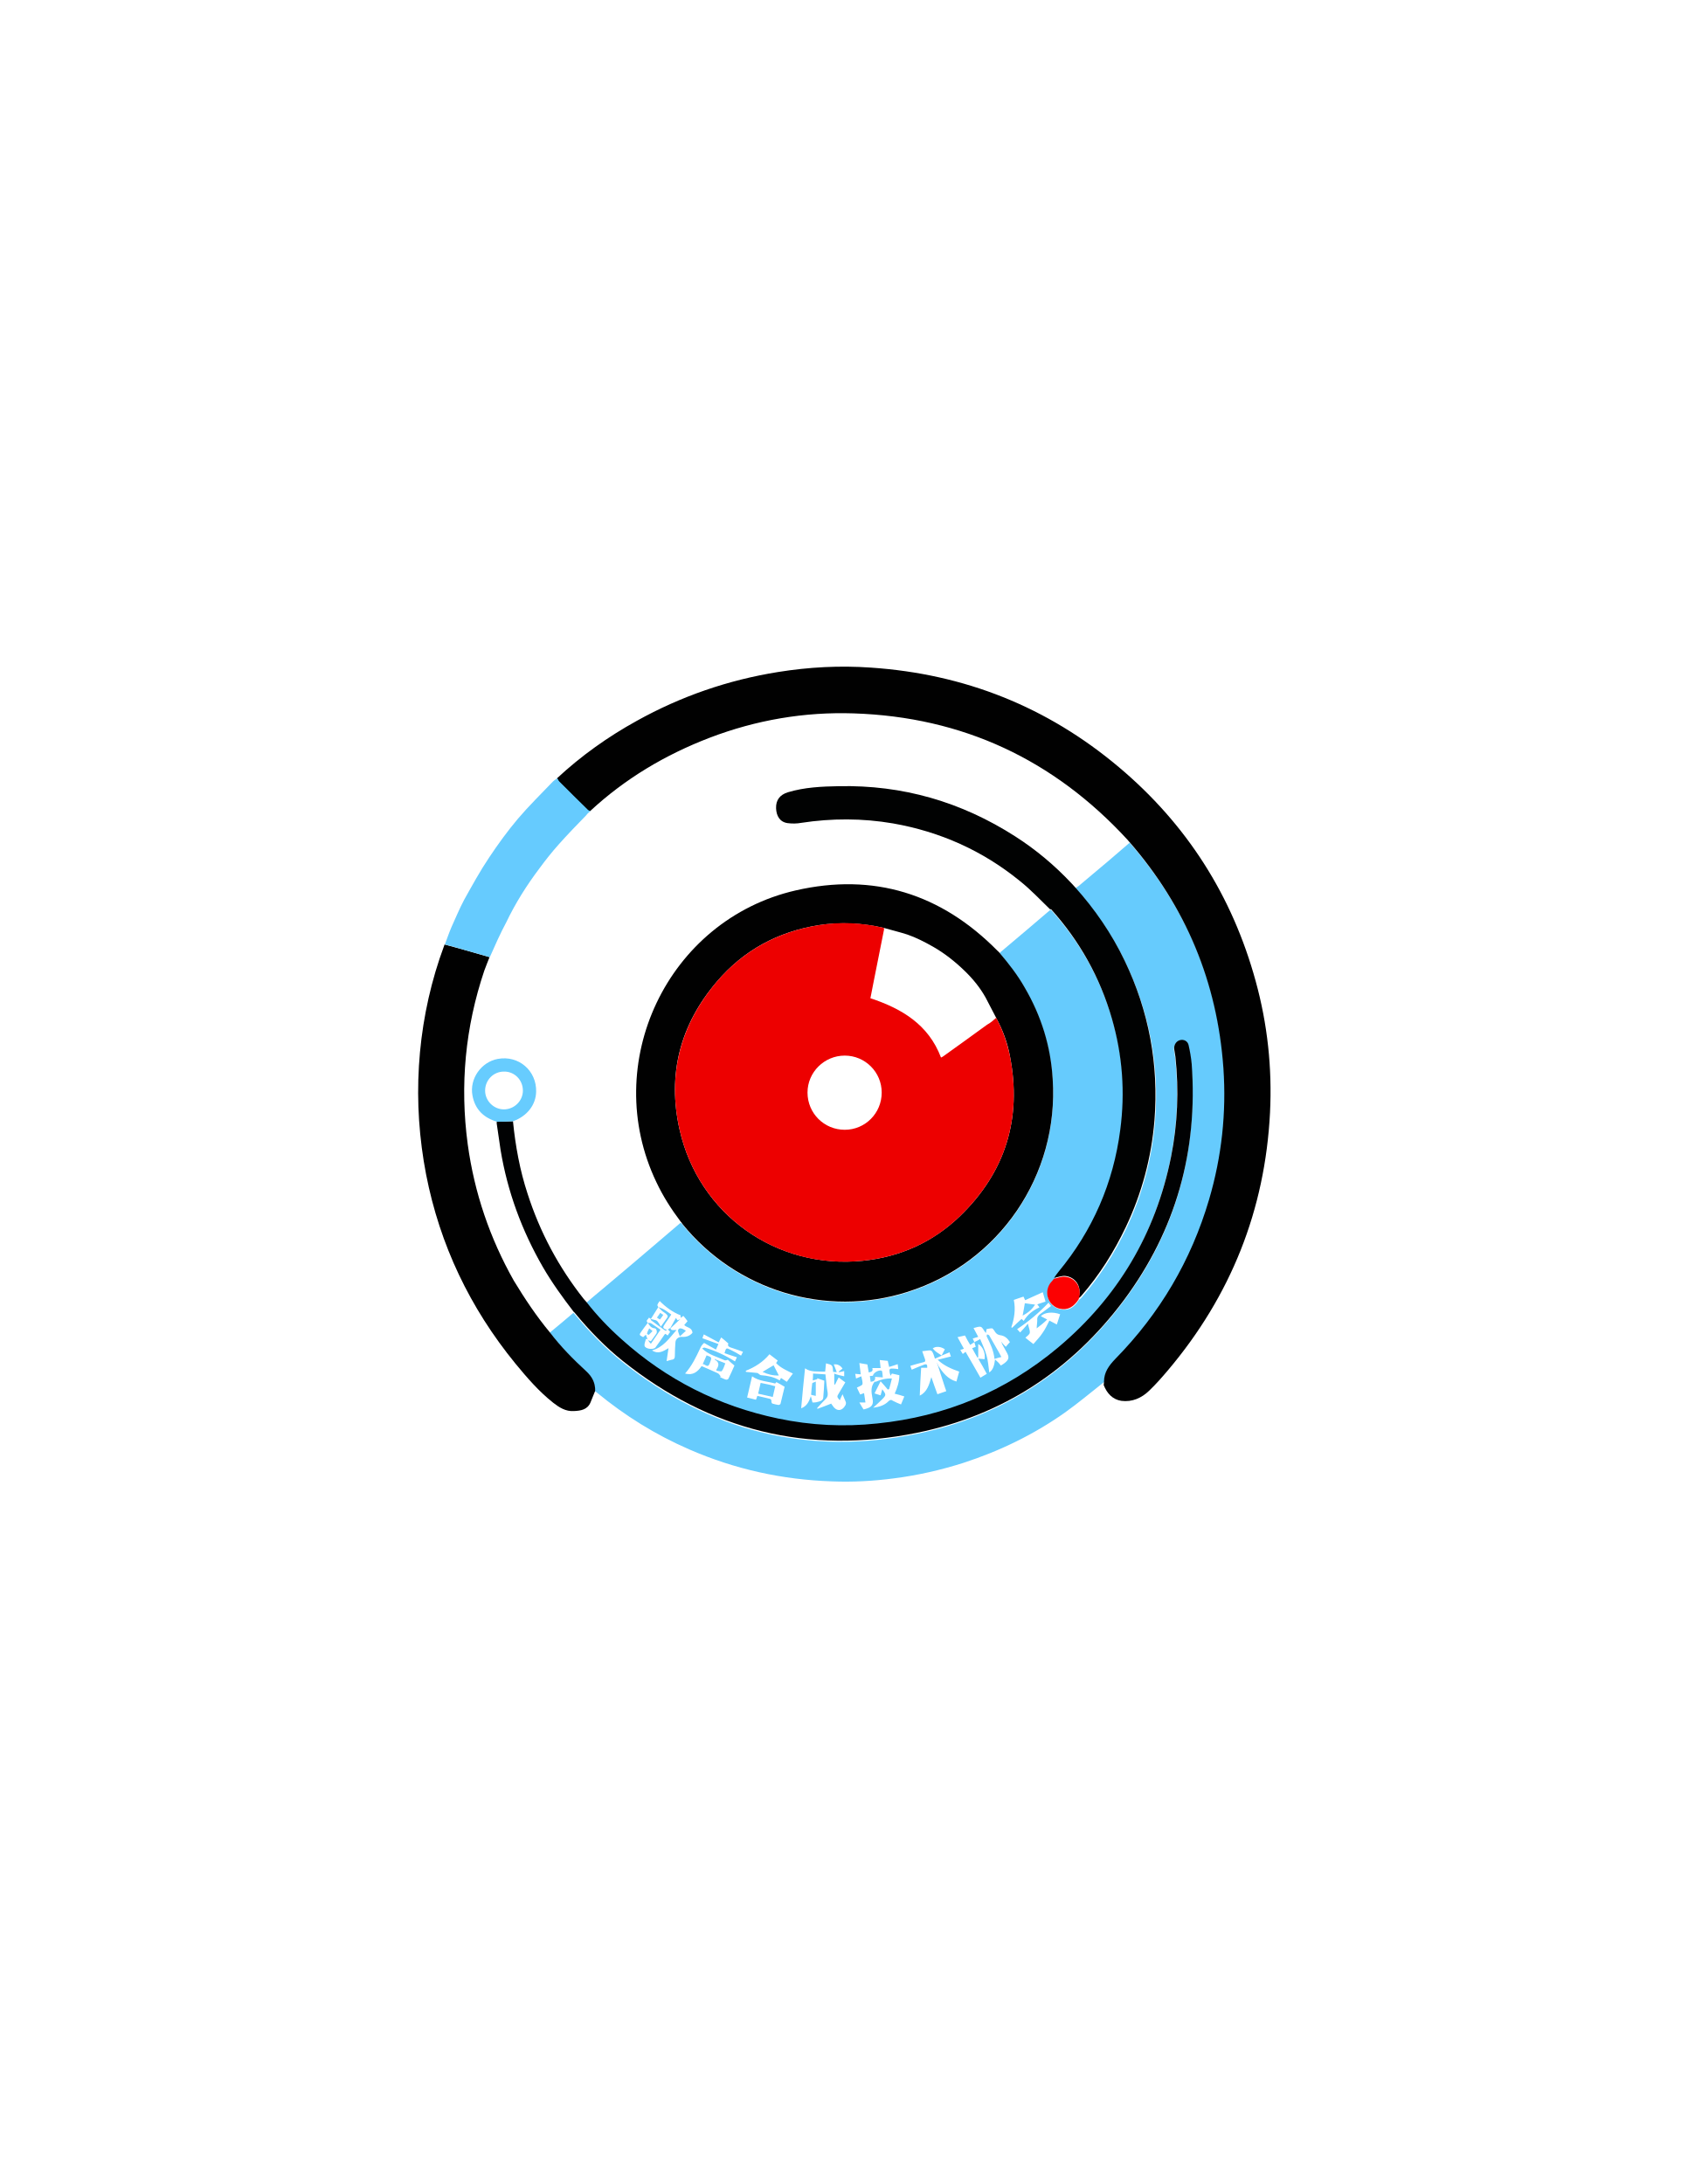
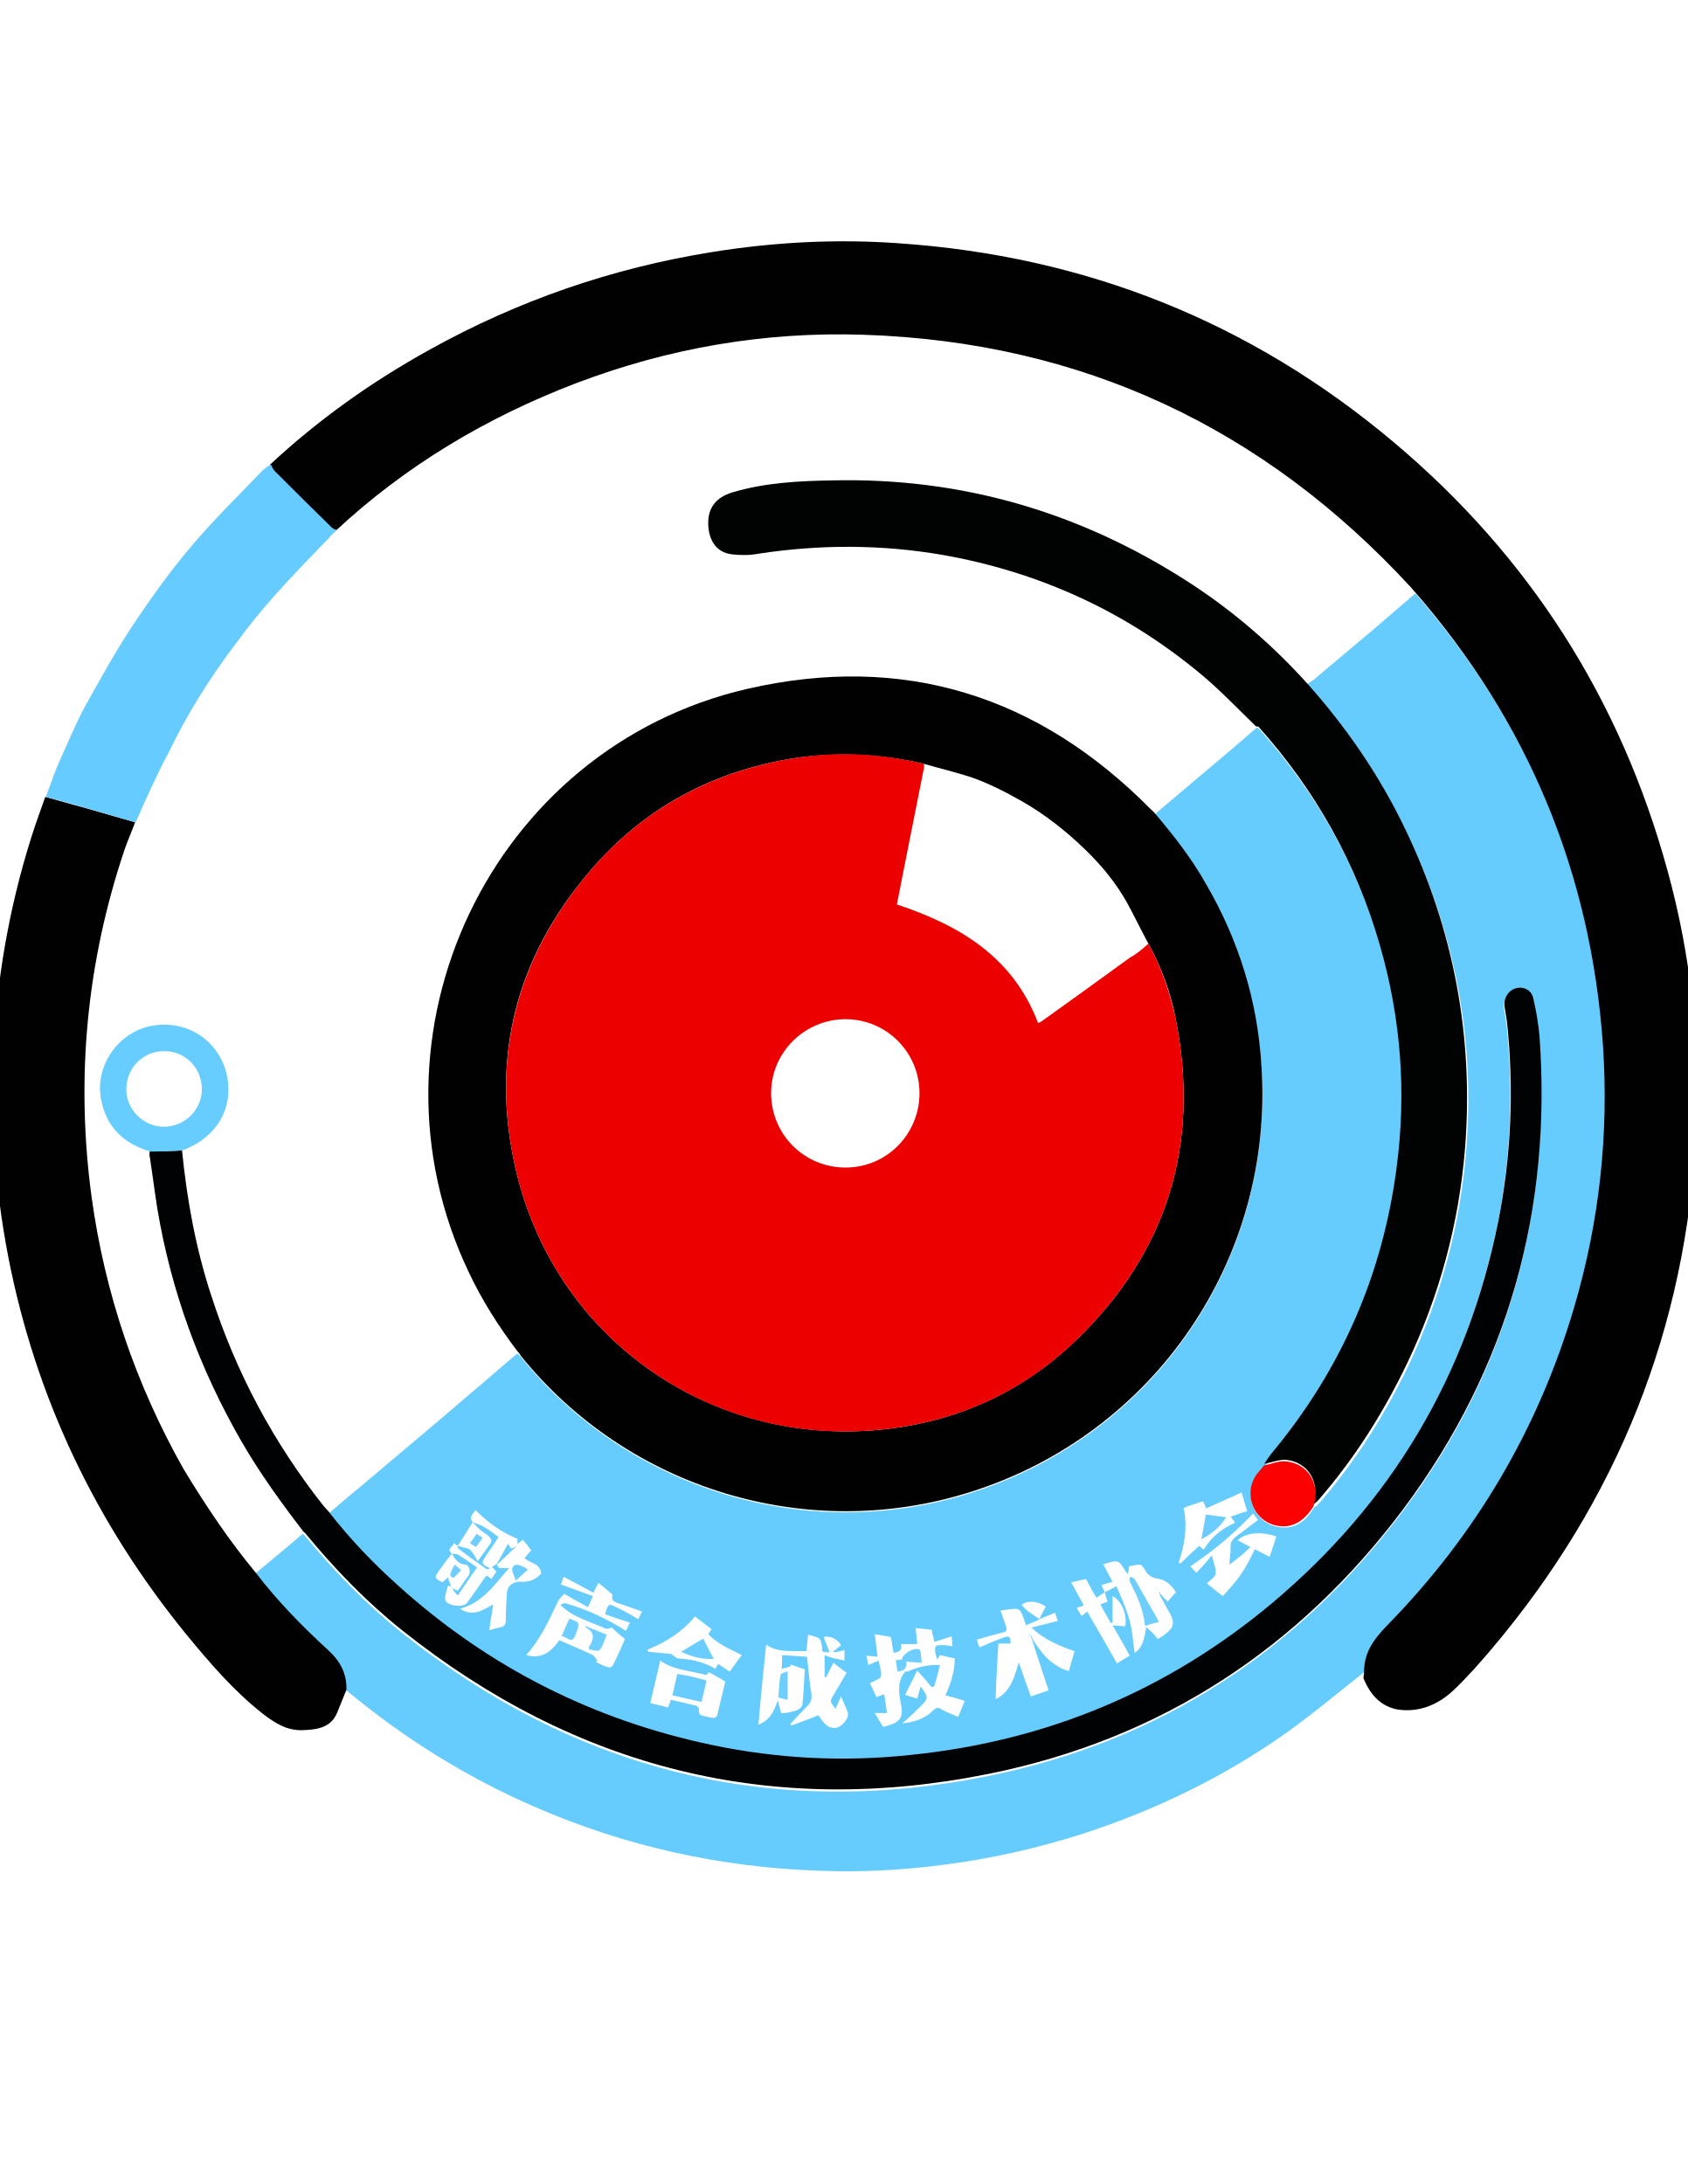
- <svg xmlns="http://www.w3.org/2000/svg" version="1.1" id="图层_1" x="0px" y="0px" viewBox="0 0 612 792" style="enable-background:new 0 0 612 792;" xml:space="preserve">
+ <svg xmlns="http://www.w3.org/2000/svg" version="1.1" id="图层_1" x="0px" y="0px" viewBox="153 198 306 396" style="enable-background:new 0 0 612 792;" xml:space="preserve">
  <style type="text/css">
	.st0{fill:#66CBFD;}
	.st1{fill:#010101;}
	.st2{fill:#66CBFE;}
	.st3{fill:#010202;}
	.st4{fill:#010203;}
	.st5{fill:#FC0102;}
	.st6{fill:#6FCEFE;}
	.st7{fill:#67CCFE;}
	.st8{fill:#ED0000;}
	.st9{fill:#6ECEFE;}
	.st10{fill:#6ACDFE;}
	.st11{fill:#69CCFE;}
</style>
  <g>
    <g>
      <path class="st0" d="M400.3,501.2c-4.7,3.7-9.2,7.5-14.1,11c-11.3,8-23.7,14-36.9,18.3c-8.2,2.6-16.5,4.5-25.1,5.6    c-7.5,1-15,1.4-22.6,1.1c-17.9-0.6-35.2-4.4-51.7-11.6c-12.2-5.3-23.3-12.2-33.6-20.7c-0.2-0.2-0.4-0.3-0.6-0.4    c0.1-2.9-1.1-5.2-3.3-7.2c-4.7-4.3-9.2-9-13.1-14c2.9-2.4,5.8-4.8,8.6-7.2c0.2,0.2,0.3,0.3,0.5,0.5c5.2,6.3,10.9,12.2,17.4,17.4    c31.5,25.1,67.1,34,106.5,26c31.1-6.3,56.1-22.7,75.1-48.1c19-25.4,26.9-54.1,24.6-85.7c-0.2-2.3-0.6-4.5-1.1-6.7    c-0.4-1.6-1.9-2.3-3.2-1.9c-1.4,0.4-2.3,1.9-2,3.5c0.1,0.8,0.3,1.6,0.4,2.5c1.3,12.2,0.8,24.4-1.6,36.4    c-5.7,27.8-19.3,50.9-41,69.1c-18.9,15.9-40.8,25-65.5,27.5c-12.1,1.2-24.1,0.6-36-1.8c-21.5-4.4-40.5-14.1-56.8-28.8    c-4.6-4.2-8.9-8.6-12.7-13.5c1.9-1.6,3.8-3.3,5.8-4.9c6.5-5.5,13.1-11,19.6-16.6c3-2.5,5.9-5.1,8.9-7.6c0.2,0.2,0.4,0.4,0.6,0.6    c19.5,24.2,52,34.1,81.6,24.7c33.3-10.5,55-42.3,52.7-77.2c-0.8-11.8-4.2-22.9-10.1-33.1c-2.6-4.5-5.8-8.7-9.2-12.7    c0.2-0.2,0.4-0.5,0.7-0.7c5.9-5,11.9-10,17.8-15.1c0.1,0.1,0.3,0.2,0.4,0.3c10.4,11.6,17.8,24.8,22.1,39.8    c3.8,13.2,4.8,26.6,3,40.2c-2.5,19.3-10,36.5-22.4,51.5c-0.6,0.7-1,1.5-1.6,2.2l0,0c-0.1,0.1-0.2,0.1-0.3,0.2    c-0.4,0.5-0.9,1-1.3,1.6c-2.3,3.4-0.5,8.2,3.6,9.1c2.8,0.6,5-0.4,6.8-3.4c0.4-0.3,0.8-0.6,1.1-1c6.5-7.5,11.8-15.9,16.1-24.9    c5.8-12.3,9.3-25.2,10.4-38.7c1.7-20.3-2-39.6-10.8-57.9c-4.7-9.8-10.8-18.7-18.1-26.8c0.4-0.3,0.8-0.5,1.2-0.8    c3.6-3,7.1-6,10.7-9c2.6-2.2,5.2-4.5,7.8-6.7c0,0,0.1,0,0.1,0.1c20.5,23.6,32,50.9,34.1,82.1c1.1,16.2-0.6,32.1-5.2,47.6    c-6.5,22.1-17.9,41.4-34,57.8c-2.3,2.4-4.1,4.9-4.1,8.3C400.4,501.1,400.3,501.1,400.3,501.2z M238.7,474    c-0.9,1.4-1.8,2.9-2.7,4.3c-0.2-0.1-0.4-0.3-0.7-0.5c-0.2,0.7-1.4,1-0.4,1.9c-0.8,1-1.6,2.1-2.3,3.1c-0.9,1.3-0.9,1.3,0.6,2.1    c0.2-0.2,0.5-0.4,1-0.9c0.2,0.7,0.4,1.2,0.6,1.6c-0.2,0-0.6-0.1-0.6,0c-0.2,0.8-0.6,1.7-0.5,2.4c0.2,1.2,3.3,1.6,4,0.6    c1.1-1.5,2.2-3.1,3.3-4.7c0.1-0.1,0.2-0.1,0.3-0.2c0.3,0.2,0.5,0.4,0.8,0.6c0.3-0.5,0.6-0.9,0.9-1.3c-0.3-0.4-0.6-0.6-0.8-0.9    c0.3-0.2,0.5-0.3,0.8-0.5c0.2,0.2,0.3,0.6,0.6,0.7c0.5,0.1,1,0,1.7,0c-2.7,3.1-4.8,6.3-8.9,7.4c2.3,1.5,4.1,0.3,6-0.8    c-0.2,1.6-0.5,3.1-0.7,4.7c0.8-0.2,1.3-0.4,1.8-0.5c1-0.1,1.2-0.6,1.2-1.5c0-1.6,0.1-3.2,0.2-4.8c0.1-1.4,1.3-2.1,2.6-2    c1.5,0.1,2.8-0.5,3.6-1.5c-0.2-2-2.1-1.8-3-2.8c0.5-0.5,0.8-1,1.2-1.4c-0.5-0.7-1-1.3-1.5-1.9c-0.4,0.3-0.7,0.5-1,0.7    c0-0.3,0-0.6,0-0.9c-3-1.2-5.4-3-7.6-5.2C238.2,473.2,238.2,473.2,238.7,474z M375.9,481.7C375.9,481.7,375.8,481.7,375.9,481.7    c0-1,0.2-2,0.2-2.9c-0.1-1.1,0.3-1.7,1.1-2.3c1.3-0.9,2.5-1.9,3.9-2.9c-0.3-0.3-0.6-0.8-0.9-1.2c-3.5,3.7-7.2,6.8-11.4,9.6    c0.3,0.4,0.8,0.8,1.1,1.2c0.9-1,1.8-1.9,2.8-3.2c0.3,1.4,0.8,2.4,0.7,3.3c-0.1,0.7-1,1.2-1.6,1.8c0.9,0.7,1.8,1.5,2.9,2.3    c1.2-1.4,2.4-2.6,3.3-4c1-1.4,1.7-2.9,2.5-4.5c0.8,0.4,1.7,0.9,2.7,1.4c0.4-1.3,0.8-2.5,1.2-3.7c-2.7-1-5.7-0.7-7,0.7    c0.7,0.4,1.4,0.7,2.3,1.2C378.4,479.8,377.1,480.8,375.9,481.7z M253.9,488.9c-1.5,3.2-3,6.4-5.5,9.2c2.9,0.8,4.6-0.7,6-2.7    c2,0.9,4,1.7,5.9,2.6c0.4,0.2,0.7,0.7,1,1.1c-0.1,0.1-0.2,0.2-0.2,0.3c0.7,0.3,1.4,0.7,2.1,0.9c0.3,0.1,0.8-0.1,0.9-0.3    c0.8-1.6,1.5-3.2,2.2-4.8c-0.9-0.8-1.7-1.4-2.4-2.1c-0.3,0.1-0.8,0.3-1.1,0.2c-2.8-1.3-5.9-2-8.2-4.3c0.3-0.1,0.6-0.4,0.9-0.3    c3.9,1.1,7.5,2.8,11,5c0.2-0.5,0.5-1.1,0.7-1.5c-1.6-0.5-3.1-1-4.5-1.5c0.6-2,0.6-2,2.2-1.2c1.3,0.6,2.5,1.3,3.8,2.1    c0.2-0.4,0.5-1,0.7-1.4c-1.6-0.6-3.1-1.1-4.6-1.6c-0.8-0.3-1-0.8-0.7-1.4c-0.9-0.8-1.7-1.5-2.6-2.2c-0.3,0.6-0.6,1.1-0.9,1.8    c-1.8-1-3.6-1.9-5.4-2.9c-0.2,0.5-0.4,1-0.5,1.4c2,0.7,3.8,1.4,5.8,2.1c-0.3,0.7-0.6,1.3-0.9,2c-1.5-0.8-2.9-1.6-4.3-2.4    C254.6,487.6,254.2,488.2,253.9,488.9z M353.3,486.7c0.6-0.3,1.3-0.6,2.1-1.1c0.8,1.9,1.7,3.8,2.3,5.9c0.6,2,0.7,4.1,1,6.2    c1.5-1,1.8-2.7,2.1-4.7c0.5,0.5,0.9,0.8,1.2,1.1c0.3,0.3,0.6,0.7,0.9,1.1c0.5-0.3,0.8-0.5,1.1-0.7c1.9-1.4,2.1-2.3,0.9-4.3    c-0.6-1-1.1-2.1-1.7-3.1c0.1,0,0.1-0.1,0.2-0.1c0.4,0.5,0.8,0.9,1.3,1.4c0.6-0.7,1-1.2,1.5-1.7c-0.9-1.4-1.9-2.3-3.5-2.5    c-1.2-0.2-1.7-0.8-2.2-1.7c-0.2-0.3-0.6-0.8-0.8-0.8c-0.8,0-1.5,0.2-2,0.3c-0.1,0.6-0.1,1-0.2,1.4c-0.8-0.8-1.1-1.9-1.8-2.2    c-0.7-0.3-1.7,0.2-2.7,0.4c0.6,1.1,1.1,2.1,1.7,3.2c-0.8,0.2-1.3,0.4-2,0.6C352.9,485.9,353.1,486.3,353.3,486.7    c-0.5,0.3-0.9,0.6-1.5,1c-0.7-1.1-1.3-2.2-1.9-3.4c-0.9,0.2-1.8,0.4-2.7,0.6c0.8,1.4,1.5,2.8,2.3,4.2c-0.5,0.2-0.8,0.3-1.3,0.4    c0.3,0.6,0.6,1,0.9,1.5c0.4-0.3,0.7-0.5,1-0.8c1.8,3.1,3.6,6.2,5.4,9.4c0.8-0.5,1.5-0.9,2.3-1.4c-1-1.9-2-3.6-3.1-5.5    c0.9,0.1,1.6,0.1,2.3,0.2c0.4-2.2-0.7-4.7-2.3-5.5c0,1.6,0,3.2,0,4.8c-0.1,0-0.2,0.1-0.3,0.1c-0.6-1.1-1.3-2.2-1.9-3.4    c0.6-0.2,1-0.4,1.3-0.5C353.6,487.8,353.4,487.2,353.3,486.7z M340.1,495.1c1.7,2.6,3.5,5,6.7,5.9c0.3-1.3,0.7-2.4,1-3.6    c-2.8-1-5.5-2.1-7.8-4.3c1.7-0.4,3.2-0.8,4.8-1.2c-0.2-0.5-0.4-1-0.5-1.5c-1,0.4-1.9,0.8-2.9,1.2c0.4-0.8,0.8-1.5,1.2-2.3    c-1.4-1-3.3-1.2-4.4-0.3c0.5,0.5,0.9,1,1.5,1.4c0.6,0.4,1.2,0.8,1.8,1.2c-0.8,0.4-1.6,0.7-2.5,1.1c-0.3-0.9-0.5-1.7-0.9-2.4    c-0.1-0.3-0.6-0.6-0.8-0.6c-0.9,0-1.8,0.2-2.9,0.3c0.3,1,0.7,2,1,2.9c0.2,0.6,0.1,1-0.6,1.1c-1.6,0.4-3.1,0.8-4.7,1.3    c0.1,0.4,0.3,1,0.5,1.4c1.6-0.7,3-1.3,4.4-1.8c1-0.4,1.3,0,1.2,1.1c-0.9,0-1.7,0-2.2,0c-0.2,3.4-0.4,6.7-0.5,10.1    c2.7-1.3,3.4-4,4.2-6.7c0.7,2,1.4,4.1,2.2,6.2c1.1-0.4,2.1-0.7,3.2-1.1c-0.1-0.5-0.3-0.9-0.4-1.2c-0.9-2.7-1.7-5.3-2.6-8    C340,495.2,340.1,495.1,340.1,495.1z M317.5,501.1c1.8-0.8,3.7-1.3,5.9-1.2c-0.3,1.4-0.7,2.6-1,3.8c-0.2,0.1-0.3,0.2-0.5,0.2    c-0.8-1-1.7-2-2.6-3c-0.7,1.5-1.5,2.9-2.2,4.4c0.7,0.2,1.4,0.5,2.2,0.7c0.2-0.8,0.4-1.5,0.6-2.2c1.5,2,1.5,2.1-0.2,3.8    c-0.9,0.9-1.9,1.8-3.1,2.9c2.3-0.3,4.1-0.9,5.5-2.3c0.6-0.6,1-0.7,1.7-0.2c0.9,0.5,1.9,0.9,2.9,1.3c0.5-1.1,0.8-2,1.2-2.9    c-1.2-0.4-2.3-0.7-3.5-1c1-2.2,1.7-4.4,1.7-6.7c-1-0.2-1.8-0.4-2.7-0.6c-0.2,0.3-0.3,0.5-0.5,0.8c-0.1-0.4-0.2-0.7-0.3-1.1    c-0.2-1.3-0.1-1.6,1.3-1.5c0.6,0,1.1,0.1,1.8,0.2c-0.1-0.7-0.1-1.3-0.2-1.8c-1.1,0.4-2.1,0.7-3.1,1c-0.2-0.9-0.4-1.6-0.5-2.2    c-1-0.1-1.9-0.2-2.9-0.3c0.1,1,0.2,1.9,0.3,2.9c-1.1,0-2,0-3,0c0.4,1.3-0.5,1.4-1.3,1.6c-0.2-1-0.3-2-0.5-2.9    c-1-0.2-1.9-0.3-2.9-0.5c0.2,1.4,0.3,2.7,0.5,4.1c-0.8-0.1-1.3-0.1-2-0.2c0.1,0.6,0.2,1.2,0.3,1.7c0.7-0.3,1.2-0.5,1.9-0.8    c0.2,1.1,0.6,2.1,0.4,2.9c-0.2,0.5-1.3,0.8-2,1.2c0.4,0.8,0.8,1.6,1.2,2.5c0.5-0.2,0.9-0.3,1.4-0.5c0.2,1.1,0.3,2.2,0.5,3.4    c-0.8,0-1.5,0-2.2,0c0.5,0.9,1,1.7,1.5,2.5c0.2,0,0.4-0.1,0.5-0.1c2.6-0.7,3.3-1.6,2.7-4.2c-0.4-2.1-0.6-4,0.8-5.7    C317.4,501.1,317.4,501.1,317.5,501.1z M306.1,499.1c0-0.6,0-1.3,0-1.9c-0.7,0.2-1.3,0.3-1.9,0.4c0-0.1-0.1-0.1-0.1-0.2    c0.5-0.4,0.9-0.7,1.4-1.1c-0.8-1.2-1.9-1.7-3.2-1.5c0.4,0.9,0.7,1.7,1.1,2.8c-0.6,0-0.9-0.1-1.3-0.1c-0.2-2.5-0.2-2.5-2.6-3.1    c-0.1,1-0.2,1.9-0.3,3c-2.7-0.1-5.2,0.3-7.3-1.2c-0.5,4.9-1,9.7-1.4,14.5c1.9-0.7,2.8-2.2,3.5-4.4c0.3,0.9,0.4,1.6,0.6,2.3    c0.6,0,1.2,0,1.8-0.2c0.9-0.2,2-0.5,2.1-1.5c0.2-2.1,0.3-4.2,0.4-6.2c-1-0.4-1.8-0.6-2.6-0.9c0,0.1,0,0.2,0.1,0.3    c-0.5,0.2-1,0.3-1.7,0.5c0.1-1,0.1-1.7,0.1-2.5c1.6,0.1,3,0.2,4.5,0.3c0.3,2.3,0.4,4.5,0.8,6.6c0.1,0.9,0,1.6-0.6,2.2    c-1.1,1.1-2.2,2.3-3.2,3.4c0,0.1,0.1,0.2,0.1,0.3c1.6-0.6,3.3-1.2,5-1.9c0,0.1,0.2,0.3,0.4,0.6c1.4,2.3,3.5,2.3,4.8-0.1    c0.1-0.3,0.2-0.7,0.1-1c-0.3-0.9-0.8-1.8-1.2-2.9c-0.4,0.8-0.7,1.5-1,2.2c-1.1-1.3-1.1-1.3-0.3-2.6c0.8-1.3,1.5-2.6,2.3-3.9    c-0.9-0.6-1.6-1.2-2.4-1.8c-0.5,0.9-0.9,1.8-1.3,2.6c-0.1,0-0.2,0-0.3-0.1c0-1.2,0-2.5,0-3.9C303.6,498.6,304.8,498.8,306.1,499.1    z M274.7,497.9c0.6,0.4,0.9,0.8,1.3,0.8c2.4,0.2,4.6,0.6,6.7,1.9c0.2-0.3,0.3-0.6,0.5-0.9c0.7,0.5,1.4,0.9,2.1,1.4    c0.8-1.1,1.4-2,2.2-3c-2.2-1.1-4.4-2-6.1-3.8c0.3-0.4,0.4-0.6,0.6-0.9c-1-0.8-2-1.5-3-2.3c-2.3,2.8-5.3,4.7-8.6,6    c0,0.1,0.1,0.3,0.1,0.4C272,497.6,273.5,497.8,274.7,497.9z M281.5,501.2c-0.1,0.1-0.3,0.5-0.5,0.5c-2.8-0.8-5.8-0.8-8.3-2.6    c-0.6,2.6-1.2,5.1-1.8,7.7c1.1,0.3,2.2,0.5,3.2,0.8c0.2-0.5,0.4-0.9,0.5-1.4c1.5,0.3,2.9,0.7,4.3,1c0.6,0.1,0.9,0.4,0.8,1.1    c0,0.2,0.2,0.7,0.4,0.7c0.7,0.2,1.5,0.4,2.2,0.5c0.2,0,0.6-0.2,0.7-0.4c0.5-2.1,1-4.2,1.5-6.2    C283.6,502.3,282.6,501.8,281.5,501.2z M367.6,471.4c0.7,3.4,0.2,6.7-0.9,9.9c0.1,0.1,0.2,0.2,0.3,0.2c1.1-1.1,2.2-2.1,3.4-3.2    c0.2,0.2,0.5,0.4,0.8,0.7c1.4-2.3,3.3-3.8,5.7-4.9c-0.3-0.4-0.5-0.8-0.8-1.1c1.1-0.4,2.1-0.7,3-1c-0.4-1.3-0.7-2.4-1-3.4    c-2.1,1-4.3,1.9-6.4,2.9c-0.3-0.6-0.4-1-0.6-1.3C370,470.6,368.9,470.9,367.6,471.4z" />
      <path class="st1" d="M400.3,501.2c0,0,0-0.1,0-0.1c0-3.5,1.8-5.9,4.1-8.3c16.1-16.4,27.5-35.7,34-57.8c4.6-15.6,6.3-31.5,5.2-47.6    c-2.2-31.2-13.6-58.5-34.1-82.1c0,0-0.1,0-0.1-0.1c-0.2-0.2-0.4-0.5-0.6-0.7c-26.7-29-59.7-44.5-99.2-45.8    c-18-0.6-35.4,2.4-52.2,8.8c-16.2,6.2-30.8,14.9-43.5,26.7c-0.3-0.1-0.7-0.2-0.9-0.4c-3.5-3.4-7-6.8-10.4-10.3    c-0.3-0.3-0.5-0.8-0.7-1.2c8.8-8.2,18.5-15.1,29-20.9c16-8.9,33.1-14.8,51.2-17.7c11.2-1.8,22.4-2.4,33.7-1.6    c33.9,2.3,63.9,14.2,89.9,36.1c24.6,20.7,41.1,46.6,49.6,77.6c4.3,15.6,6,31.5,5.2,47.7c-1.8,35.3-14.2,66.4-37,93.4    c-2.2,2.6-4.4,5.1-6.8,7.4c-2.8,2.7-6.2,4.2-10.1,3.7c-3.2-0.5-5.2-2.7-6.4-5.7C400.2,501.8,400.3,501.5,400.3,501.2z" />
      <path class="st1" d="M199.4,483.2c3.9,5.1,8.4,9.7,13.1,14c2.2,2,3.4,4.3,3.3,7.2c-0.6,1.4-1.1,2.8-1.7,4.2c-1.1,2.6-3.5,3-6,3.1    c-3,0.2-5.3-1.3-7.5-3c-5.2-4.1-9.5-9.1-13.7-14.2c-16.5-20.2-27.4-43-32.4-68.6c-2.5-13-3.4-26.1-2.6-39.3    c0.8-13.3,3.3-26.4,7.5-39c0.6-1.7,1.2-3.4,1.8-5.1c2.3,0.6,4.6,1.3,6.9,1.9c3.1,0.9,6.3,1.8,9.4,2.7c-0.6,1.6-1.3,3.2-1.9,4.9    c-6.9,20.5-8.9,41.5-6,63c2.4,17.5,8,34,16.7,49.4C190.3,471,194.5,477.3,199.4,483.2z" />
      <path class="st2" d="M177.6,347.1c-3.1-0.9-6.3-1.8-9.4-2.7c-2.3-0.7-4.6-1.3-6.9-1.9c0.8-2.1,1.5-4.2,2.4-6.3    c1.5-3.3,2.9-6.7,4.6-9.9c2.9-5.2,5.8-10.5,9.1-15.4c3.2-4.8,6.6-9.5,10.4-14c4-4.7,8.4-9,12.7-13.5c0.5-0.5,1.1-0.8,1.6-1.2    c0.2,0.4,0.4,0.9,0.7,1.2c3.4,3.4,6.9,6.9,10.4,10.3c0.2,0.2,0.6,0.3,0.9,0.4c-0.5,0.5-1.1,0.9-1.5,1.5c-3.4,3.5-6.8,7-10,10.6    c-2.5,2.8-4.8,5.7-7,8.7c-4.6,6.1-8.7,12.6-12,19.5C181.4,338.5,179.5,342.8,177.6,347.1z" />
      <path class="st1" d="M246.8,443c-3.4-4.5-6.4-9.2-8.8-14.3c-20.6-43.1,4-95.1,50.5-105.8c28.3-6.5,52.8,1.2,73.2,21.9    c0.2,0.2,0.5,0.4,0.7,0.7c3.4,4,6.6,8.1,9.2,12.7c6,10.3,9.4,21.3,10.1,33.1c2.3,34.9-19.4,66.7-52.7,77.2    c-29.6,9.4-62.1-0.5-81.6-24.7C247.2,443.4,247,443.2,246.8,443z M320.5,336.5c-7.8-1.8-15.7-2.2-23.7-1    c-14.8,2.4-27.2,9.1-36.9,20.5c-13.3,15.6-18,33.6-13.5,53.6c6.9,30.8,35.1,50.8,66.5,47.6c13.5-1.4,25.3-6.7,35.1-16.1    c16.6-16,22.6-35.5,18.2-58.1c-0.9-4.9-2.6-9.5-5-13.9c-1.3-2.4-2.5-4.9-3.8-7.3c-2-3.6-4.6-6.8-7.6-9.7    c-3.5-3.4-7.3-6.4-11.5-8.8c-3-1.7-6.1-3.3-9.3-4.4C326.2,338,323.3,337.3,320.5,336.5z" />
      <path class="st3" d="M380.7,329.7c-3.6-3.5-7.1-7.2-11-10.3c-13.4-10.9-28.8-17.8-45.9-20.8c-11.1-1.9-22.2-1.9-33.3-0.2    c-1.6,0.3-3.3,0.3-4.9,0.1c-2.9-0.4-4.1-2.7-4.2-5.4c-0.1-3,1.4-4.9,4.3-5.8c6-1.8,12.2-2.1,18.4-2.2c23.2-0.5,44.5,5.7,64,18.2    c7.5,4.8,14.3,10.5,20.4,17c0.4,0.4,0.8,0.9,1.2,1.3c7.3,8.1,13.4,17,18.1,26.8c8.8,18.3,12.4,37.7,10.8,57.9    c-1.1,13.5-4.6,26.5-10.4,38.7c-4.3,9-9.5,17.3-16.1,24.9c-0.3,0.4-0.8,0.7-1.1,1c0.1-0.2,0.1-0.5,0.2-0.7c1-3.7-1.2-7.1-5-7.5    c-1.3-0.1-2.7,0.5-4,0.7c0.5-0.7,1-1.5,1.6-2.2c12.4-15,19.9-32.2,22.4-51.5c1.8-13.6,0.8-27-3-40.2c-4.3-15-11.7-28.2-22.1-39.8    C381,329.8,380.9,329.7,380.7,329.7z" />
      <path class="st4" d="M186,406.6c0.9,9,2.5,17.8,5.3,26.3c4.5,14,11.3,26.7,20.4,38.2c0.3,0.3,0.6,0.7,0.9,1    c3.8,4.9,8.1,9.4,12.7,13.5c16.3,14.7,35.3,24.3,56.8,28.8c11.9,2.5,23.9,3.1,36,1.8c24.6-2.5,46.5-11.6,65.5-27.5    c21.7-18.2,35.4-41.3,41-69.1c2.4-12,2.9-24.2,1.6-36.4c-0.1-0.8-0.3-1.7-0.4-2.5c-0.3-1.6,0.6-3.1,2-3.5c1.4-0.4,2.9,0.3,3.2,1.9    c0.5,2.2,0.9,4.5,1.1,6.7c2.3,31.6-5.7,60.3-24.6,85.7c-19,25.4-44,41.8-75.1,48.1c-39.4,8-75-0.9-106.5-26    c-6.4-5.1-12.1-11-17.4-17.4c-0.1-0.2-0.3-0.3-0.5-0.5c-4-5.2-7.9-10.6-11.2-16.3c-7.6-13.2-12.8-27.3-15.3-42.4    c-0.5-3.2-0.9-6.4-1.4-9.6c0-0.3,0-0.6,0.1-0.8C182.2,406.8,184.1,406.7,186,406.6z" />
      <path class="st5" d="M382.3,463.7c1.3-0.3,2.7-0.9,4-0.7c3.7,0.4,5.9,3.8,5,7.5c-0.1,0.2-0.1,0.5-0.2,0.7c-1.9,2.9-4.1,4-6.8,3.4    c-4-0.9-5.9-5.6-3.6-9.1c0.4-0.6,0.9-1,1.3-1.6C382.1,463.8,382.2,463.7,382.3,463.7L382.3,463.7z" />
      <path class="st3" d="M382.3,463.7c-0.1,0.1-0.2,0.1-0.3,0.2C382.1,463.8,382.2,463.7,382.3,463.7z" />
      <path class="st6" d="M317.3,501.1c0-0.1,0.1-0.1,0.1-0.2c0,0.1,0.1,0.1,0.1,0.2C317.4,501.1,317.4,501.1,317.3,501.1z" />
      <path class="st7" d="M186,406.6c-1.9,0.1-3.8,0.2-5.7,0.2c-4.9-1.4-8.1-4.5-9-9.6c-1.1-6,3.2-12.1,9.2-13.2    c7.6-1.4,14.1,4.3,13.9,11.9C194.3,400.7,191.1,404.8,186,406.6z M182.7,388.6c-3.8,0-6.8,3.1-6.8,6.9c0,3.7,3.1,6.8,6.8,6.8    c3.8,0,6.9-3.1,6.9-6.8C189.6,391.6,186.5,388.5,182.7,388.6z" />
      <path class="st8" d="M361.2,369.1c2.4,4.4,4,9.1,5,13.9c4.4,22.6-1.6,42.1-18.2,58.1c-9.7,9.4-21.6,14.7-35.1,16.1    c-31.3,3.3-59.6-16.8-66.5-47.6c-4.5-20,0.3-38,13.5-53.6c9.7-11.4,22.2-18.1,36.9-20.5c7.9-1.3,15.8-0.9,23.7,1    c0,0.3,0.1,0.6,0,0.8c-1.3,6.5-2.6,13.1-3.9,19.6c-0.3,1.7-0.7,3.5-1,5.1c11.5,3.8,21.1,9.6,25.6,21.5c0.4-0.2,0.7-0.3,0.9-0.5    c5.3-3.8,10.6-7.6,15.8-11.4C359.2,370.9,360.2,370,361.2,369.1z M319.7,396.2c0-7.4-6-13.4-13.4-13.4c-7.4,0-13.5,6-13.5,13.4    c0,7.5,6,13.5,13.5,13.5C313.7,409.7,319.7,403.7,319.7,396.2z" />
      <path class="st9" d="M295.8,506.2c-0.7-0.1-1.2-0.3-1.7-0.4c0.1-1.4,0.2-2.7,0.4-4.1c0-0.3,0.8-0.4,1.3-0.7    C295.8,503,295.8,504.6,295.8,506.2z" />
      <path class="st6" d="M320.1,499.5c-1-0.1-1.8-0.1-2.8-0.2c0.2,1.3-0.5,1.7-1.6,1.8c-0.1-0.7-0.2-1.3-0.3-2.1    c0.5,0,0.8-0.1,1.1-0.1c0.2-1,1.7-2,2.9-1.9C319.9,497.1,319.9,497.1,320.1,499.5z" />
      <path class="st0" d="M339.9,494.6c0.1,0.2,0.2,0.3,0.3,0.5c0,0-0.1,0.1-0.1,0.1C339.9,495,339.9,494.8,339.9,494.6L339.9,494.6z" />
      <path class="st0" d="M339.8,494.7c-0.1-0.1-0.1-0.2-0.2-0.3c0,0,0.1,0,0.1-0.1C339.8,494.4,339.8,494.5,339.8,494.7    C339.9,494.6,339.8,494.7,339.8,494.7z" />
      <path class="st9" d="M363.1,492.1c-0.9,0.2-1.6,0.4-2.5,0.7c-0.3-3-1.5-5.5-2.8-8.1c-0.1-0.2,0-0.5,0.1-0.8    c0.3,0.1,0.7,0.2,0.8,0.4c1.2,2.1,2.4,4.2,3.6,6.3C362.6,491.1,362.8,491.5,363.1,492.1z" />
      <path class="st0" d="M363.1,486.5c0.1,0.1,0.2,0.3,0.3,0.4c-0.1,0-0.1,0.1-0.2,0.1C363.2,486.8,363.2,486.7,363.1,486.5    L363.1,486.5z" />
      <path class="st0" d="M362.9,486.2c-0.1-0.1-0.1-0.2-0.2-0.3c0,0,0.1,0,0.1-0.1C362.8,486,362.8,486.1,362.9,486.2    C362.9,486.2,362.9,486.2,362.9,486.2z" />
      <path class="st0" d="M363.1,486.5c-0.1-0.1-0.1-0.2-0.2-0.3c0,0,0,0,0,0C363,486.3,363,486.4,363.1,486.5    C363.1,486.5,363.1,486.5,363.1,486.5z" />
      <path class="st9" d="M259.3,492.9c1.2,0.5,2.3,0.9,3.7,1.5c-0.4,1-0.7,2.1-1.3,2.8c-0.2,0.3-1.3-0.1-1.9-0.1c0-0.4-0.1-0.5,0-0.5    c0.9-1.4,1.1-2.6-0.6-3.5C259.2,493,259.2,492.9,259.3,492.9z" />
      <path class="st9" d="M256.2,491.5c2,0.7,2,0.7,1.1,3c-0.7,1.8-1.6,0.1-2.5,0.2C255.3,493.6,255.7,492.6,256.2,491.5z" />
      <path class="st9" d="M259.2,493c0-0.1-0.1-0.1-0.1-0.2c0.1,0,0.2,0,0.3,0C259.2,492.9,259.2,493,259.2,493z" />
      <path class="st0" d="M375.9,481.7c0,0-0.1,0.1-0.1,0.1C375.8,481.8,375.8,481.7,375.9,481.7C375.8,481.7,375.9,481.7,375.9,481.7z    " />
      <path class="st0" d="M242.9,481.9c0.7-1.3,1.4-2.5,2.2-4c0.3,0.5,0.4,0.7,0.6,0.9c0.4-0.2,0.7-0.3,1-0.5    C245.4,479.5,244.2,480.7,242.9,481.9z" />
      <path class="st10" d="M248.7,482.6c-0.7,0.6-1.3,1.2-2.2,2c-0.3-1-0.8-1.8-0.6-2.3C246.2,481.4,247.3,481.6,248.7,482.6z" />
      <path class="st10" d="M280.5,495.1c0.6,1.2,1.2,2.4,1.9,3.7c-2.1,0.1-4-0.4-5.9-1.3C277.9,496.6,279.2,495.9,280.5,495.1z" />
      <path class="st11" d="M281.1,502.7c-0.3,1.3-0.6,2.5-0.9,3.9c-1.8-0.4-3.5-0.8-5.3-1.2c0.3-1.4,0.6-2.6,0.9-3.9    C277.6,501.8,279.3,502.2,281.1,502.7z" />
      <path class="st10" d="M370.8,477.1c0.3-1.7,0.6-3.1,0.8-4.5c1.2,0.2,2.3,0.3,3.7,0.5C374.2,474.9,372.7,476.1,370.8,477.1z" />
      <path class="st0" d="M235.9,478.3c0.7,0.2,1.4,0.3,2,0.5c0.2,0.1,0.5,0.3,0.6,0.5c0.4,0.5,0.7,1,1.1,1.8c0.9-1.3,1.7-2.3,2.4-3.4    c0.4-0.6-0.5-1.3-1.1-1.7c-0.9-0.5-1.5-1.3-2.2-2c0.7,0.3,1.5,0.5,2.1,0.9c0.9,0.5,1.6,1.1,2.6,1.8c-0.7,1.1-1.4,2.1-2.1,3.1    c-1.1,1.7-1.2,1.7,0.6,2.6c-0.2,0-0.5,0.2-0.7,0.1c-1.7-1.2-3.4-2.4-5.1-3.7C236,478.7,236,478.5,235.9,478.3z" />
      <path class="st0" d="M235,486c0.3,0.1,0.6,0.3,1,0.4c0.7-0.9,1.3-1.9,2-2.8c0.4-0.6,0-1.9-0.6-1.9c-1.3-0.1-1.9-1-2.5-2    c0.4,0.1,0.9,0,1.2,0.2c1.1,0.7,2.2,1.5,3.4,2.3c-1.2,1.7-2.3,3.3-3.5,5.1C235.5,486.8,235.2,486.4,235,486z" />
      <path class="st0" d="M234.7,485.8c0.1,0.1,0.2,0.2,0.3,0.3C234.9,485.9,234.8,485.8,234.7,485.8z" />
      <path class="st6" d="M235.4,481.7c0.5,0.4,0.8,0.6,1.2,1c-0.5,0.5-0.9,1-1.4,1.4c-0.1,0-0.6-0.4-0.6-0.4    C234.7,483,235,482.5,235.4,481.7z" />
      <path class="st6" d="M239.4,476.1c0.4,0.3,0.7,0.5,1.1,0.7c-0.4,0.6-0.7,1.1-1.2,1.7c-0.4-0.2-0.7-0.4-1.1-0.7    C238.6,477.3,239,476.7,239.4,476.1z" />
    </g>
  </g>
</svg>
